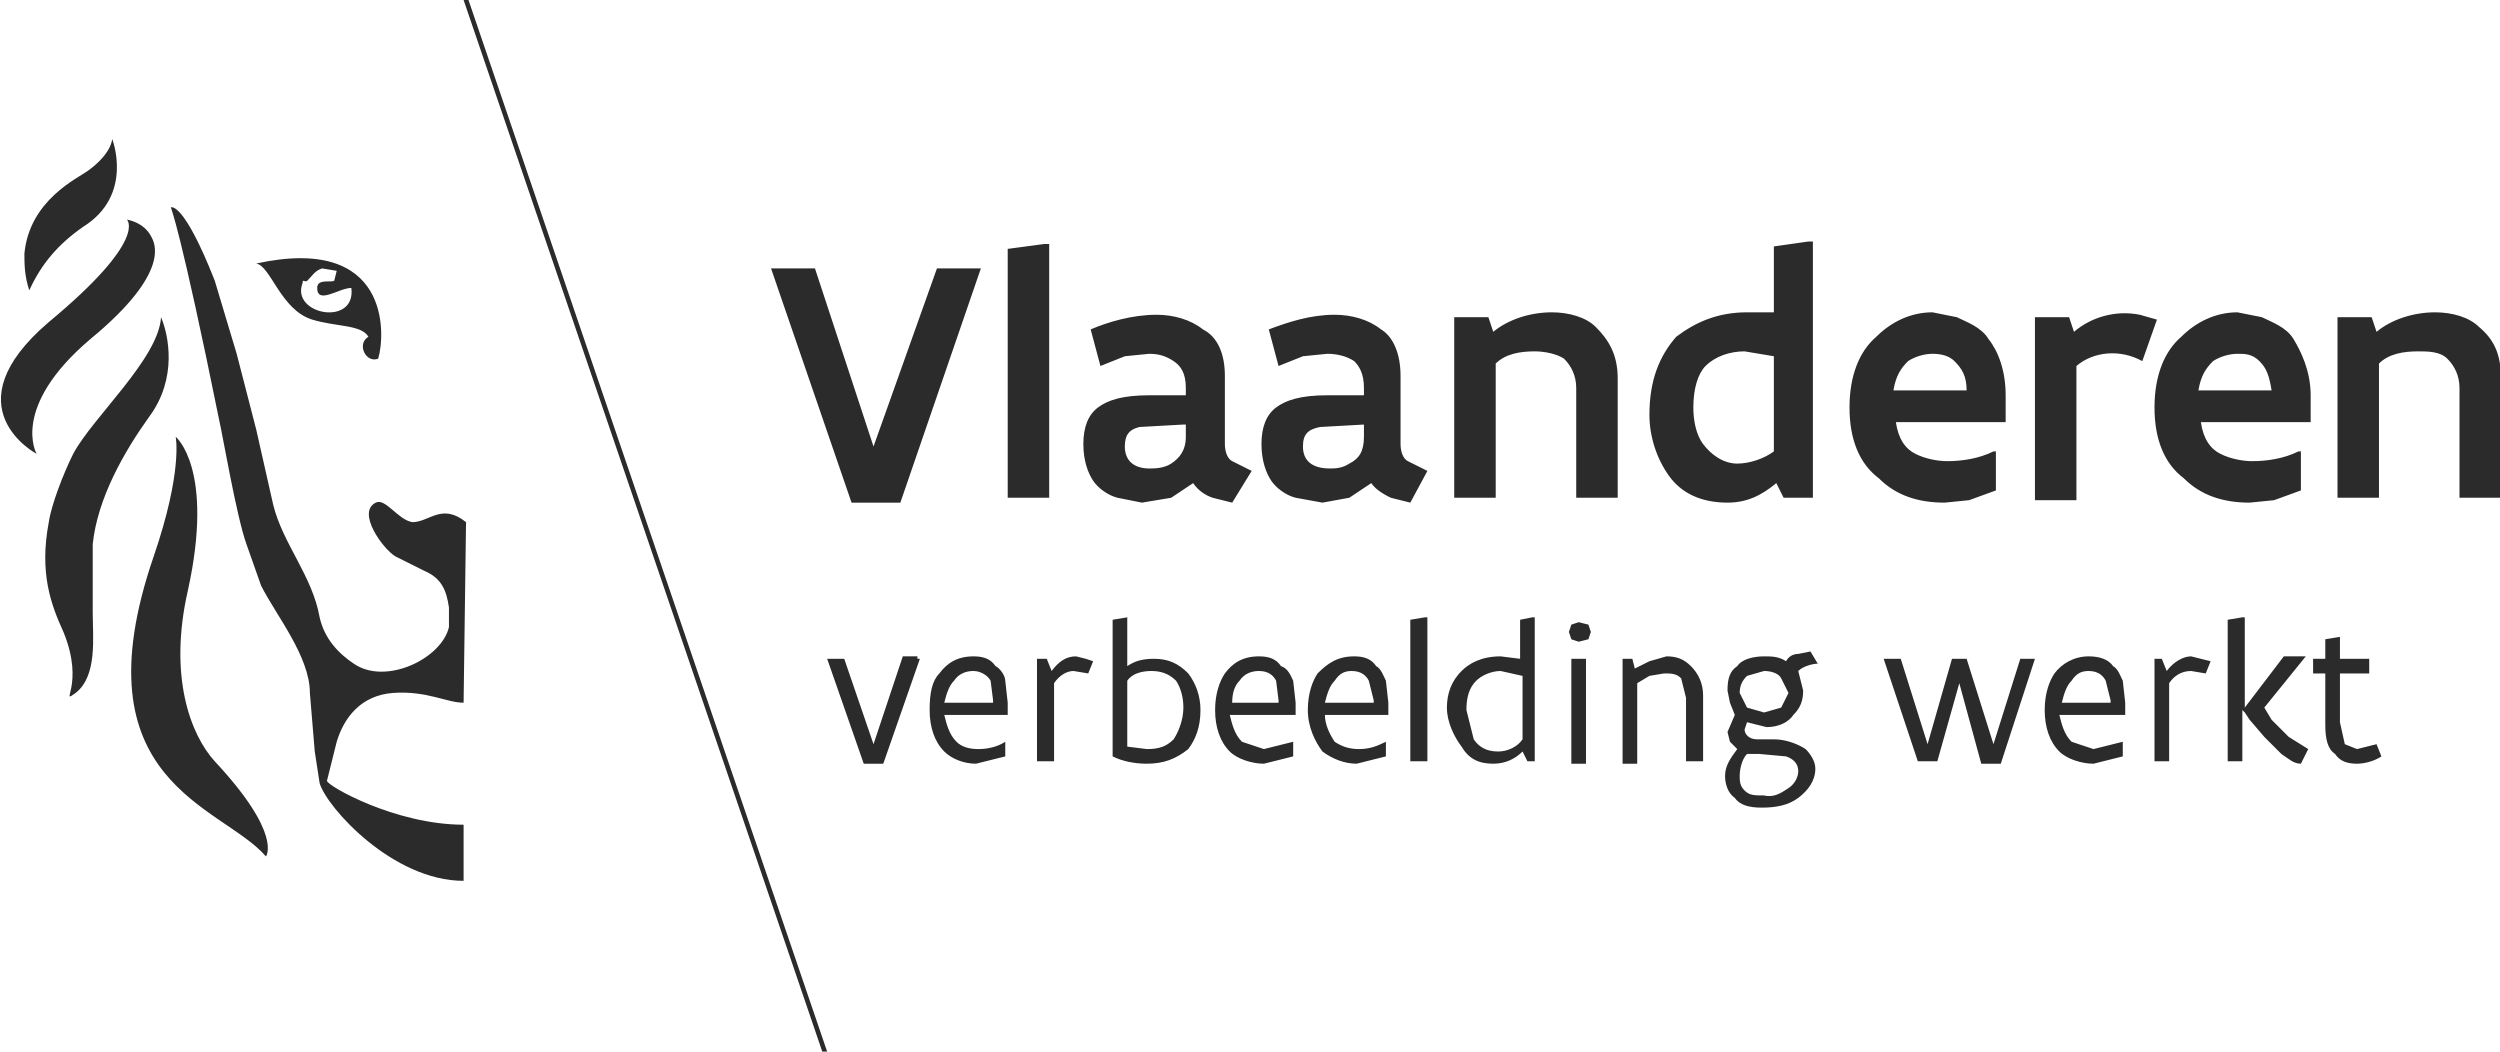
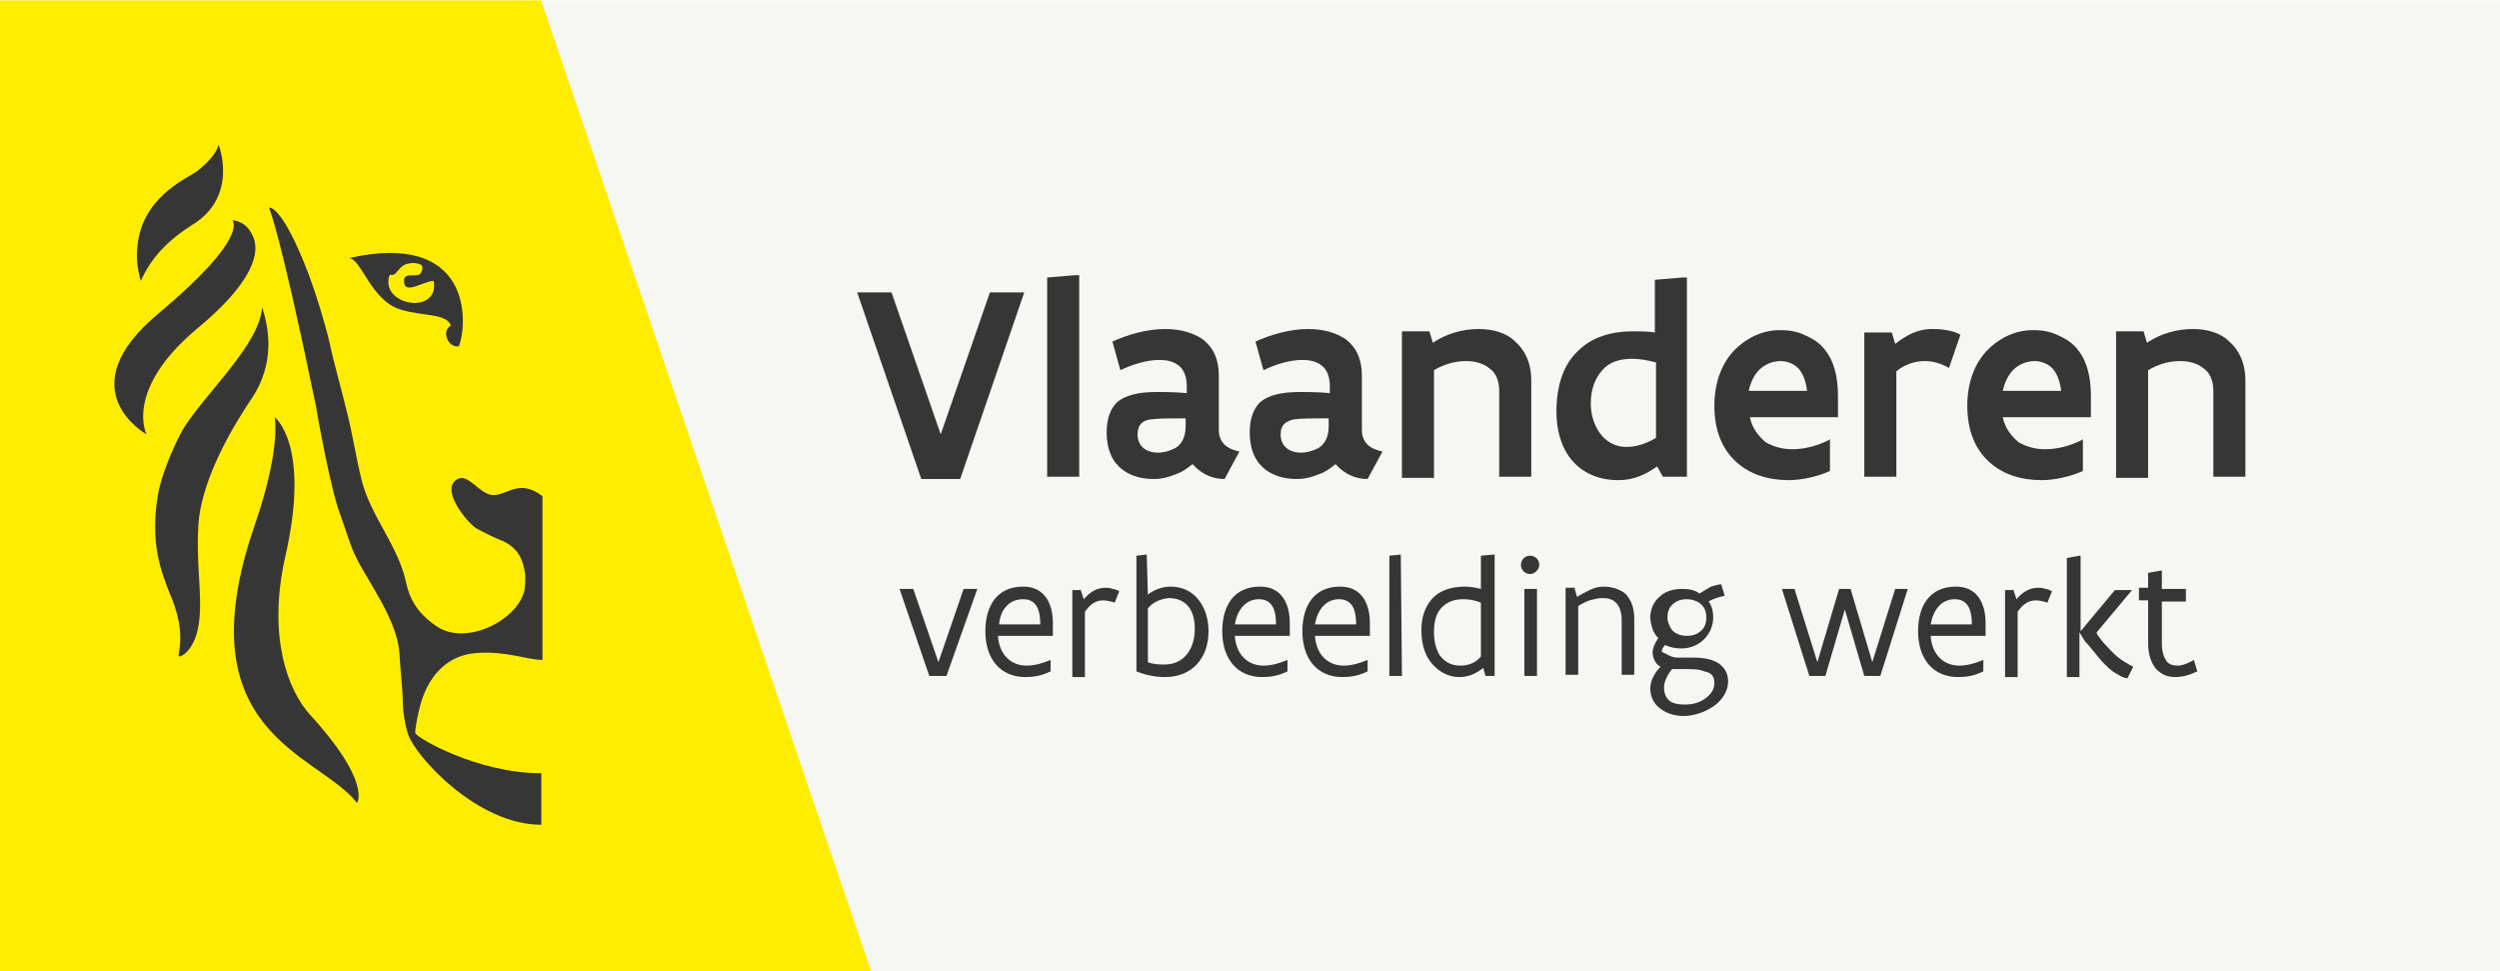
- <svg xmlns="http://www.w3.org/2000/svg" viewBox="0 0 1024.6 431" xml:space="preserve">
-   <path fill="#2B2B2B" d="m402 110-33 96h-20l-33-96h18l24 73 26-73h18zm11-8 15-2h2v104h-17V102zm92 104-8-2c-3-1-6-3-8-6l-9 6-12 2-10-2c-4-1-8-4-10-7s-4-8-4-15 2-12 6-15 10-5 21-5h15v-3c0-6-2-9-5-11s-6-3-10-3l-10 1-10 4-4-15c7-3 17-6 27-6 7 0 14 2 19 6 6 3 9 10 9 19v28c0 3 1 6 3 7l8 4-8 13zm-20-32-18 1c-4 1-6 3-6 8 0 6 4 9 10 9 2 0 6 0 9-2s6-5 6-11v-5h-1zm93 32-8-2c-2-1-6-3-8-6l-9 6-11 2-11-2c-4-1-8-4-10-7s-4-8-4-15 2-12 6-15 10-5 21-5h15v-3c0-6-2-9-4-11-3-2-7-3-11-3l-10 1-10 4-4-15c8-3 17-6 27-6 7 0 14 2 19 6 5 3 8 10 8 19v28c0 3 1 6 3 7l8 4-7 13zm-19-32-18 1c-5 1-7 3-7 8 0 6 4 9 11 9 2 0 5 0 8-2 4-2 6-5 6-11v-5zm37-44h14l2 6c6-5 15-8 24-8 7 0 14 2 18 6 5 5 9 11 9 21v49h-17v-45c0-5-2-9-5-12-3-2-8-3-12-3-6 0-12 1-16 5v55h-17v-74zm147 74h-12l-3-6c-6 5-12 8-20 8-11 0-19-4-24-11s-8-16-8-25c0-14 4-24 11-32 8-6 17-10 29-10h11v-27l14-2h2v105zm-16-58-12-2c-6 0-12 2-16 6-3 3-5 9-5 17 0 5 1 11 4 15s8 8 14 8c5 0 11-2 15-5v-39zm91 39v16l-11 4-10 1c-11 0-20-3-27-10-8-6-12-16-12-29s4-23 11-29c6-6 14-10 23-10l10 2c4 2 10 4 13 9 4 5 7 13 7 23v11h-45c1 7 4 11 8 13s9 3 13 3c6 0 13-1 19-4h1zm-12-25c0-6-2-9-5-12-2-2-5-3-9-3-3 0-7 1-10 3-3 3-5 6-6 12h30zm72-12c-9-5-20-4-27 2v55h-17v-75h14l2 6c7-6 17-9 27-7l7 2-6 17zm65 37v16l-11 4-10 1c-11 0-20-3-27-10-8-6-12-16-12-29s4-23 11-29c6-6 14-10 23-10l10 2c4 2 10 4 13 9s7 13 7 23v11h-45c1 7 4 11 8 13s9 3 13 3c6 0 13-1 19-4h1zm-12-25c-1-6-2-9-5-12s-6-3-9-3-7 1-10 3c-3 3-5 6-6 12h30zm27-30h14l2 6c6-5 15-8 24-8 7 0 14 2 18 6 6 5 9 11 9 21v49h-17v-45c0-5-2-9-5-12s-8-3-12-3c-6 0-12 1-16 5v55h-17v-74zM377 270l-15 43h-8l-15-43h7l12 35 12-36h6v1h1zm36 23h-26c1 4 2 8 5 11 2 2 5 3 9 3s8-1 11-3v6l-12 3c-5 0-10-2-13-5-4-4-6-10-6-17s1-12 4-15c3-4 7-7 14-7 4 0 7 1 9 4 2 1 4 4 4 6l1 9v5zm-6-6-1-8c-1-2-4-4-7-4s-6 1-8 4c-2 2-3 5-4 9h20v-1zm18-17h4l2 5c3-4 6-6 10-6l4 1 3 1-2 5-6-1c-3 0-6 2-8 5v32h-7v-42zm31-16 6-1v20c3-2 6-3 11-3 6 0 10 2 14 6 3 4 5 9 5 15 0 7-2 12-5 16-5 4-10 6-17 6-5 0-10-1-14-3v-56zm6 52 8 1c5 0 8-1 11-4 2-3 4-8 4-13 0-4-1-8-3-11-2-2-5-4-10-4-4 0-8 1-10 4v27zm69-13h-27c1 4 2 8 5 11l9 3 12-3v6l-12 3c-5 0-11-2-14-5-4-4-6-10-6-17s2-12 4-15c3-4 7-7 14-7 4 0 7 1 9 4 3 1 4 4 5 6l1 9v5zm-7-6-1-8c-1-2-3-4-7-4-3 0-6 1-8 4-2 2-3 5-3 9h19v-1zm45 6h-26c0 4 2 8 4 11 3 2 6 3 10 3s7-1 11-3v6l-12 3c-5 0-10-2-14-5-3-4-6-10-6-17s2-12 4-15c4-4 8-7 15-7 4 0 7 1 9 4 2 1 3 4 4 6l1 9v5zm-6-6-2-8c-1-2-3-4-7-4-3 0-5 1-7 4-2 2-3 5-4 9h20v-1zm15-33 6-1h1v59h-7v-58zm52 58h-4l-2-4c-3 3-7 5-12 5-6 0-10-2-13-7-3-4-6-10-6-16s2-11 6-15c3-3 8-6 16-6l8 1v-16l5-1h1v59h1zm-6-35-9-2c-4 0-8 2-10 4-3 3-4 7-4 12l3 12c2 3 5 5 10 5 4 0 8-2 10-5v-26zm19-18 1-3 3-1 4 1 1 3-1 3-4 1-3-1-1-3zm1 11h6v43h-6v-43zm21 0h4l1 4 6-3 7-2c4 0 7 1 10 4s5 7 5 12v27h-7v-26l-2-8c-2-2-4-2-7-2l-6 1-5 3v33h-6v-43zm62 33c5 0 10 2 13 4 2 2 4 5 4 8 0 5-3 9-7 12s-9 4-15 4c-5 0-9-1-11-4-3-2-4-6-4-9 0-4 2-7 5-11l-3-3-1-4 3-7-2-5-1-5c0-5 1-8 4-10 2-3 7-4 11-4 3 0 6 0 9 2 1-2 3-3 5-3l5-1 3 5c-2 0-6 1-8 3l2 8c0 4-1 7-4 10-2 3-6 5-11 5l-8-2-1 3c0 2 2 4 5 4h7zm-11 6c-2 2-3 6-3 9 0 2 0 4 2 6s4 2 8 2c4 1 7-1 10-3s4-5 4-7c0-3-2-5-5-6l-11-1h-5zm7-34-7 2c-2 2-3 4-3 7l3 6 7 2 7-2 3-6-3-6c-1-2-4-3-7-3zm111-5-14 43h-8l-9-33-9 32h-8l-14-42h7l11 35 10-35h6l11 35 11-35h6zm37 23h-27c1 4 2 8 5 11l9 3 12-3v6l-12 3c-5 0-11-2-14-5-4-4-6-10-6-17s2-12 4-15c3-4 8-7 14-7 4 0 8 1 10 4 2 1 3 4 4 6l1 9v5zm-6-6-2-8c-1-2-3-4-7-4-3 0-5 1-7 4-2 2-3 5-4 9h20v-1zm17-17h4l2 5c3-4 7-6 10-6l4 1 4 1-2 5-6-1c-4 0-7 2-9 5v32h-6v-42h-1zm61 43c-3 0-5-2-8-4l-7-7-6-7-2-3-1-1v21h-6v-58l6-1h1v37l16-21h9l-17 21 3 5 7 7 8 5-3 6zm5-43h5v-8l6-1v9h12v6h-12v20l2 9 5 2 8-2 2 5c-3 2-7 3-10 3-4 0-7-1-9-4-3-2-4-6-4-12v-21h-5v-6zM337 431 190 0h2l147 431h-2zM191 214c-10-8-15 0-22 0-6-1-11-10-15-8-8 4 3 19 8 22l12 6c7 3 9 8 10 15v8c-3 13-26 24-39 15-6-4-12-10-14-19-3-17-15-30-19-46l-7-31-8-31-9-30C75 82 70 85 70 85s4 9 20 88c1 4 7 39 11 50l6 17c6 12 20 29 20 44l2 24 2 13c3 10 30 40 59 40v-23c-28 0-56-16-56-18l4-16c3-10 10-19 23-20 14-1 22 4 29 4l1-74zM66 130c-1 17-28 41-36 56-4 8-9 21-10 28-4 21 1 34 6 45 9 22-2 30 5 25 9-7 7-23 7-33v-28c2-19 13-38 23-52 12-16 8-34 5-41m6 49s3 14-9 49c-32 93 28 102 46 123 0 0 7-9-21-39-10-11-19-35-11-70 11-50-5-63-5-63m-60-60c-2-6-2-11-2-15 2-22 22-31 26-34 0 0 9-6 10-13 0 0 9 23-12 36-10 7-17 15-22 26m50-22c1 2 9 14-25 42-33 28-22 47-22 47s-36-19 5-54c41-34 32-42 32-42s7 1 10 7m43 11c6 1 10 19 23 23 10 3 20 2 23 7-5 3-1 11 4 9 3-10 5-51-50-39zm19 8c0-2 1 0 2-1 2-2 3-4 6-5l6 1-1 4c-1 1-7-1-7 3 0 7 9 0 14 0 2 16-25 11-20-2z" />
+ <svg xmlns="http://www.w3.org/2000/svg" width="283.5px" height="110px" enable-background="new 0 0 283.5 283.5" version="1.1" viewBox="0 0 218.36 84.65">
+   <style type="text/css">.st0{fill:#FFED00;}
+         .st1{fill:#F6F6F3;}
+         .st2{fill:#373636;}
+     </style>
+   <g transform="translate(-32.5 -99.2)">
+     <polygon class="st0" points="79.8 99.2 108.7 184.2 32.5 184.2 32.5 99.2" />
+     <polygon class="st1" points="251 184.2 108.7 184.2 79.8 99.2 251 99.2" />
+     <path class="st2" d="m122 124.7-5.6 16.3h-3.4l-5.6-16.3h3l4.3 12.4 4.3-12.4h3z" />
+     <path class="st2" d="m126.4 123.2h0.4v17.6h-2.8v-17.4l2.4-0.2z" />
+     <path class="st2" d="m139.5 141c-0.9 0-1.9-0.3-2.8-1.3-0.5 0.4-0.9 0.7-1.5 0.9-0.5 0.2-1.1 0.4-1.9 0.4-0.9 0-1.9-0.2-2.7-0.8s-1.4-1.6-1.4-3.3c0-1.1 0.3-2 0.9-2.6 0.7-0.6 1.8-0.9 3.5-0.9 0.7 0 1.5 0 2.6 0.1v-0.6c0-0.9-0.3-1.5-0.7-1.8-0.5-0.4-1.1-0.5-1.7-0.5-1.1 0-2.4 0.4-3.4 0.9l-0.7-2.5c1.3-0.6 3-1.1 4.6-1.1 1.3 0 2.4 0.3 3.3 0.9 0.9 0.7 1.4 1.7 1.4 3.2v4.7c0 0.6 0.2 1 0.5 1.3s0.8 0.5 1.3 0.6l-1.3 2.4zm-3.4-5.3c-1.3 0-2.4 0-3.1 0.1s-1.1 0.5-1.1 1.3c0 1 0.7 1.6 1.8 1.6 0.4 0 0.9-0.1 1.5-0.4 0.5-0.3 0.9-0.9 0.9-1.9v-0.7z" />
+     <path class="st2" d="m152 141c-0.9 0-1.9-0.3-2.8-1.3-0.5 0.4-0.9 0.7-1.5 0.9-0.5 0.2-1.1 0.4-1.9 0.4-0.9 0-1.9-0.2-2.7-0.8s-1.4-1.6-1.4-3.3c0-1.1 0.3-2 0.9-2.6 0.7-0.6 1.8-0.9 3.5-0.9 0.7 0 1.5 0 2.6 0.1v-0.6c0-0.9-0.3-1.5-0.7-1.8-0.5-0.4-1.1-0.5-1.7-0.5-1.1 0-2.4 0.4-3.4 0.9l-0.7-2.5c1.3-0.6 3-1.1 4.6-1.1 1.3 0 2.4 0.3 3.3 0.9 0.9 0.7 1.4 1.7 1.4 3.2v4.7c0 0.6 0.2 1 0.5 1.3s0.8 0.5 1.3 0.6l-1.3 2.4zm-3.4-5.3c-1.3 0-2.4 0-3.1 0.1-0.7 0.2-1.1 0.5-1.1 1.3 0 1 0.7 1.6 1.8 1.6 0.4 0 0.9-0.1 1.5-0.4 0.5-0.3 0.9-0.9 0.9-1.9v-0.7z" />
+     <path class="st2" d="m155 128.1h2.4l0.3 1c1.2-0.8 2.6-1.2 4-1.2 1.2 0 2.4 0.3 3.2 1.1 0.8 0.7 1.4 1.8 1.4 3.4v8.4h-2.8v-7.5c0-0.9-0.3-1.6-0.9-2-0.5-0.4-1.2-0.6-2-0.6-1 0-2 0.3-2.8 0.8v9.4h-2.8v-12.8z" />
+     <path class="st2" d="m180 140.8h-2.2l-0.5-0.9c-1 0.7-2 1.2-3.4 1.2-1.8 0-3.2-0.7-4.1-1.8s-1.3-2.6-1.3-4.2c0-2.4 0.7-4.2 1.9-5.3 1.2-1.2 2.9-1.7 4.8-1.7 0.6 0 1.2 0 1.9 0.1v-4.6l2.4-0.2h0.4v17.4zm-2.9-10c-0.7-0.2-1.4-0.3-2-0.3-1.1 0-2 0.3-2.6 1s-1 1.6-1 2.9c0 1 0.3 1.9 0.8 2.6s1.3 1.2 2.3 1.2c0.9 0 1.8-0.3 2.6-0.8v-6.6z" />
+     <path class="st2" d="m192.4 137.5v2.8c-1.1 0.5-2.5 0.8-3.6 0.8-1.8 0-3.4-0.5-4.6-1.6s-1.9-2.7-1.9-4.9c0-2.1 0.7-3.8 1.8-4.9s2.5-1.7 3.9-1.7c0.4 0 1.1 0 1.9 0.3 0.7 0.3 1.6 0.7 2.2 1.6 0.6 0.8 1 2.1 1 3.8v1.9h-7.7c0.2 1 0.8 1.7 1.4 2.2 0.7 0.4 1.5 0.6 2.3 0.6 1.1 0 2.2-0.3 3.2-0.8l0.1-0.1zm-2-4.2c-0.1-0.9-0.4-1.6-0.8-2s-1-0.6-1.5-0.6c-0.6 0-1.2 0.2-1.7 0.6s-0.9 1.1-1.1 2h5.1z" />
+     <path class="st2" d="m202.8 131.3c-0.7-0.4-1.4-0.6-2.1-0.6-0.9 0-1.8 0.3-2.5 0.9v9.2h-2.8v-12.6h2.4l0.3 1c0.9-0.7 1.9-1.3 3.2-1.3 0.3 0 0.8 0 1.3 0.1s0.9 0.2 1.2 0.4l-1 2.9z" />
+     <path class="st2" d="m214.5 137.5v2.8c-1.1 0.5-2.5 0.8-3.6 0.8-1.8 0-3.4-0.5-4.6-1.6s-1.9-2.7-1.9-4.9c0-2.1 0.7-3.8 1.8-4.9s2.5-1.7 3.9-1.7c0.4 0 1.1 0 1.9 0.3 0.7 0.3 1.6 0.7 2.2 1.6 0.6 0.8 1 2.1 1 3.8v1.9h-7.7c0.2 1 0.8 1.7 1.4 2.2 0.7 0.4 1.5 0.6 2.3 0.6 1.1 0 2.2-0.3 3.2-0.8l0.1-0.1zm-1.9-4.2c-0.1-0.9-0.4-1.6-0.8-2s-1-0.6-1.5-0.6c-0.6 0-1.2 0.2-1.7 0.6s-0.9 1.1-1.1 2h5.1z" />
+     <path class="st2" d="m217.4 128.1h2.4l0.3 1c1.2-0.8 2.6-1.2 4-1.2 1.2 0 2.4 0.3 3.2 1.1 0.8 0.7 1.4 1.8 1.4 3.4v8.4h-2.8v-7.5c0-0.9-0.3-1.6-0.9-2-0.5-0.4-1.2-0.6-2-0.6-1 0-2 0.3-2.8 0.8v9.4h-2.8v-12.8z" />
+     <path class="st2" d="m79.9 142.5c-2.1-1.6-3.1 0-4.4-0.1-1.1-0.1-2.1-1.9-3-1.4-1.6 0.8 0.7 3.7 1.6 4.3 0.9 0.5 2 1 2.3 1.1 1.3 0.6 1.8 1.5 2 3 0 0.3 0 1.1-0.1 1.4-0.6 2.5-5 4.8-7.6 3.1-1.2-0.8-2.3-1.9-2.7-3.8-0.7-3.3-3.1-5.8-3.9-9-0.5-2-0.8-4.1-1.3-6-0.5-2.1-1.1-4.1-1.5-6-0.4-1.7-1.2-4.3-1.8-5.9-2.4-6.3-3.5-5.9-3.5-5.9s0.9 1.8 4.1 17.3c0.1 0.6 1.3 7.5 2.2 9.7 0.3 0.8 0.8 2.5 1.2 3.3 1 2.2 3.7 5.6 3.9 8.6 0.1 1.8 0.3 3.2 0.3 4.5 0 0.4 0.2 2 0.5 2.7 0.7 1.9 6 7.8 11.6 7.8v-4.5c-5.6 0-10.9-3.1-11-3.5-0.1-0.1 0.3-2.3 0.7-3.3 0.7-1.8 2.1-3.5 4.6-3.7 2.7-0.2 4.4 0.6 5.8 0.6v-14.3z" />
+     <path class="st2" d="m55.4 126c-0.2 3.4-5.5 8-7.1 11-0.8 1.5-1.8 4-2 5.4-0.7 4.1 0.2 6.6 1.2 9 1.7 4.2-0.2 5.7 1.1 4.9 1.7-1.4 1.4-4.6 1.3-6.6-0.1-1.6-0.2-3.5 0-5.4 0.5-3.6 2.7-7.5 4.5-10.2 2.3-3.3 1.5-6.6 1-8.1z" />
+     <path class="st2" d="m56.5 135.6s0.6 2.7-1.8 9.6c-6.2 18.1 5.7 19.8 9 24.1 0 0 1.3-1.8-4.1-7.7-2-2.2-3.7-6.9-2.2-13.7 2.3-9.9-0.9-12.3-0.9-12.3z" />
+     <path class="st2" d="m44.8 123.7c-0.3-1.1-0.4-2-0.3-2.9 0.3-4.3 4.2-6 5.1-6.6 0 0 1.7-1.2 2-2.4 0 0 1.8 4.5-2.3 7-2.2 1.4-3.6 2.9-4.5 4.9z" />
+     <path class="st2" d="m54.5 119.6c0.2 0.4 1.8 2.8-4.7 8.2s-4.5 9.3-4.5 9.3-7-3.9 1.1-10.6c8-6.7 6.4-8.1 6.4-8.1s1.1 0 1.7 1.2z" />
+     <path class="st2" d="m63 121.7c1.1 0.1 1.9 3.7 4.5 4.5 1.9 0.6 4 0.3 4.4 1.4-0.9 0.5-0.2 2 0.7 1.8 0.8-2.1 1.1-10.1-9.6-7.7zm3.5 1.6c0.1-0.3 0.2 0 0.5-0.2 0.3-0.3 0.6-0.8 1.1-0.9 0.4-0.1 0.8-0.1 1.2 0.1 0.2 0.1 0.1 0.6-0.1 0.8-0.4 0.3-1.4-0.2-1.4 0.6 0 1.3 1.7 0 2.6 0 0.5 3-4.6 2.2-3.9-0.4z" />
+     <path class="st2" d="m115.2 158.2h-1.5l-2.6-7.6h1.2l2.2 6.4 2.2-6.4h1.2l-2.7 7.6z" />
+     <path class="st2" d="m124.4 154.7h-4.7c0.1 1.6 1.1 2.6 2.5 2.6 0.7 0 1.4-0.2 2.1-0.5v1c-0.8 0.4-1.5 0.5-2.2 0.5-2.2 0-3.5-1.6-3.5-4 0-2.2 1-3.9 3.3-3.9 1.9 0 2.6 1.5 2.6 3.2v1.1zm-4.6-1h3.6c0-1.2-0.3-2.2-1.5-2.2-1.3 0-2 1-2.1 2.2z" />
+     <path class="st2" d="m126.9 150.6 0.3 0.9c0.6-0.7 1.2-1 1.9-1 0.2 0 0.4 0 0.6 0.1 0.2 0 0.4 0.1 0.6 0.2l-0.4 1c-0.3-0.1-0.7-0.2-1-0.2-0.7 0-1.2 0.4-1.6 1v5.7h-1.1v-7.6h0.7z" />
+     <path class="st2" d="m132.7 147.6 0.1 3.5c0.5-0.4 1.2-0.7 2-0.7 2.1 0 3.3 1.8 3.3 3.9 0 2.3-1.4 4-3.8 4-0.9 0-1.8-0.2-2.5-0.5v-10.1l0.9-0.1zm0.1 4.7v4.7c0.5 0.2 1 0.2 1.5 0.2 1.6 0 2.6-1.3 2.6-3.1 0-1.6-0.7-2.7-2.3-2.7-0.8 0.1-1.4 0.4-1.8 0.9z" />
+     <path class="st2" d="m145.1 154.7h-4.7c0.1 1.6 1.1 2.6 2.5 2.6 0.7 0 1.4-0.2 2.1-0.5v1c-0.8 0.4-1.5 0.5-2.2 0.5-2.2 0-3.5-1.6-3.5-4 0-2.2 1-3.9 3.3-3.9 1.9 0 2.6 1.5 2.6 3.2v1.1zm-4.7-1h3.6c0-1.2-0.3-2.2-1.5-2.2s-1.9 1-2.1 2.2z" />
+     <path class="st2" d="m152.1 154.7h-4.7c0.1 1.6 1.1 2.6 2.5 2.6 0.7 0 1.4-0.2 2.1-0.5v1c-0.8 0.4-1.5 0.5-2.2 0.5-2.2 0-3.5-1.6-3.5-4 0-2.2 1-3.9 3.3-3.9 1.9 0 2.6 1.5 2.6 3.2v1.1zm-4.7-1h3.6c0-1.2-0.3-2.2-1.5-2.2s-1.9 1-2.1 2.2z" />
+     <path class="st2" d="m154.9 147.6 0.1 10.6h-1.1v-10.5l1-0.1z" />
+     <path class="st2" d="m162.3 158.2-0.2-0.7c-0.6 0.5-1.3 0.8-2.1 0.8-1 0-1.8-0.5-2.4-1.2s-0.9-1.7-0.9-2.9c0-1.1 0.3-2 0.9-2.7s1.6-1.1 2.9-1.1c0.5 0 1 0.1 1.4 0.2v-2.9l1.1-0.1h0.1v10.6h-0.8zm-0.4-1.7v-4.7c-0.5-0.2-1-0.3-1.5-0.3-0.8 0-1.4 0.2-1.9 0.7s-0.7 1.2-0.7 2.2c0 0.8 0.2 1.5 0.5 2 0.4 0.5 0.9 0.9 1.8 0.9 0.8 0 1.4-0.3 1.8-0.8z" />
+     <path class="st2" d="m165.4 148.5c0-0.4 0.3-0.8 0.8-0.8 0.4 0 0.8 0.3 0.8 0.8 0 0.4-0.4 0.8-0.8 0.8s-0.8-0.3-0.8-0.8zm1.4 2.1v7.6h-1.1v-7.6h1.1z" />
+     <path class="st2" d="m170.1 150.6 0.2 0.7c0.3-0.2 0.7-0.4 1.1-0.6s0.8-0.3 1.2-0.3c0.7 0 1.4 0.2 1.9 0.6 0.5 0.5 0.8 1.2 0.8 2.2v4.9h-1.1v-4.8c0-0.7-0.2-1.2-0.5-1.5s-0.7-0.4-1.2-0.4c-0.4 0-0.7 0.1-1.1 0.2-0.3 0.1-0.7 0.3-1 0.5v6h-1.1v-7.6h0.8z" />
+     <path class="st2" d="m179.1 156.6h1.4c1 0 1.8 0.2 2.3 0.6s0.7 0.9 0.7 1.5c0 0.8-0.5 1.6-1.2 2.1s-1.7 0.9-2.7 0.9c-0.9 0-1.6-0.3-2.1-0.7s-0.8-1-0.8-1.7c0-0.6 0.3-1.3 0.9-1.9-0.2-0.1-0.4-0.3-0.5-0.5s-0.2-0.5-0.2-0.7c0-0.4 0.2-0.9 0.5-1.3-0.2-0.2-0.4-0.5-0.5-0.8s-0.2-0.7-0.2-1c0-0.7 0.3-1.4 0.8-1.8 0.5-0.5 1.2-0.7 2-0.7 0.6 0 1.1 0.1 1.5 0.4 0.3-0.2 0.7-0.4 1-0.6 0.3-0.1 0.7-0.2 0.9-0.2l0.3 1c-0.4 0.1-0.9 0.2-1.4 0.5 0.3 0.4 0.4 0.9 0.4 1.4 0 0.7-0.3 1.4-0.8 1.9s-1.2 0.8-2 0.8c-0.5 0-1-0.1-1.4-0.3-0.2 0.2-0.3 0.4-0.3 0.6 0.5 0.2 0.8 0.5 1.4 0.5zm0.4 1h-0.9c-0.4 0.5-0.7 1.1-0.7 1.6 0 0.4 0.1 0.8 0.4 1.1s0.8 0.4 1.4 0.4c0.8 0 1.4-0.2 1.9-0.6s0.7-0.8 0.7-1.3c0-0.6-0.3-0.9-0.9-1-0.4-0.2-1.1-0.2-1.9-0.2zm0.4-6.1c-0.6 0-1 0.2-1.3 0.5s-0.4 0.7-0.4 1.1 0.2 0.8 0.4 1.1c0.3 0.3 0.7 0.5 1.3 0.5s1-0.2 1.3-0.5 0.4-0.7 0.4-1.1-0.1-0.8-0.4-1.1-0.8-0.5-1.3-0.5z" />
+     <path class="st2" d="m196.8 158.2h-1.4l-1.7-5.8-1.7 5.8h-1.4l-2.4-7.6h1.1l2 6.4 1.9-6.4h1l1.9 6.4 2-6.4h1.1l-2.4 7.6z" />
+     <path class="st2" d="m205.9 154.7h-4.7c0.1 1.6 1.1 2.6 2.5 2.6 0.7 0 1.4-0.2 2.1-0.5v1c-0.8 0.4-1.5 0.5-2.2 0.5-2.2 0-3.5-1.6-3.5-4 0-2.2 1-3.9 3.3-3.9 1.9 0 2.6 1.5 2.6 3.2v1.1zm-4.7-1h3.6c0-1.2-0.3-2.2-1.5-2.2s-1.9 1-2.1 2.2z" />
+     <path class="st2" d="m208.4 150.6 0.3 0.9c0.6-0.7 1.2-1 1.9-1 0.2 0 0.4 0 0.6 0.1 0.2 0 0.4 0.1 0.6 0.2l-0.4 1c-0.3-0.1-0.7-0.2-1-0.2-0.7 0-1.2 0.4-1.6 1v5.7h-1.1v-7.6h0.7z" />
+     <path class="st2" d="m218.9 157.4-0.5 1c-0.4 0-0.8-0.3-1.3-0.6-0.4-0.3-0.9-0.8-1.3-1.3s-0.8-1-1.1-1.3c-0.1-0.2-0.3-0.4-0.3-0.5-0.1-0.1-0.1-0.2-0.2-0.3v3.9h-1.1v-10.4l1.1-0.2h0.1v6.6l3-3.6h1.5l-3.1 3.7c0 0.2 0.3 0.5 0.6 0.9 0.4 0.4 0.8 0.9 1.3 1.3 0.4 0.3 0.9 0.6 1.3 0.8z" />
+     <path class="st2" d="m220.2 150.6v-1.4l1.1-0.2h0.1v1.6h2.1v1.1h-2.1v3.7c0 0.7 0.2 1.2 0.4 1.5s0.6 0.4 1 0.4 0.9-0.2 1.4-0.5l0.3 1c-0.6 0.3-1.3 0.5-1.9 0.5-0.7 0-1.2-0.2-1.7-0.7-0.4-0.5-0.7-1.2-0.7-2.3v-3.7h-0.8v-1.1h0.8z" />
+   </g>
</svg>
